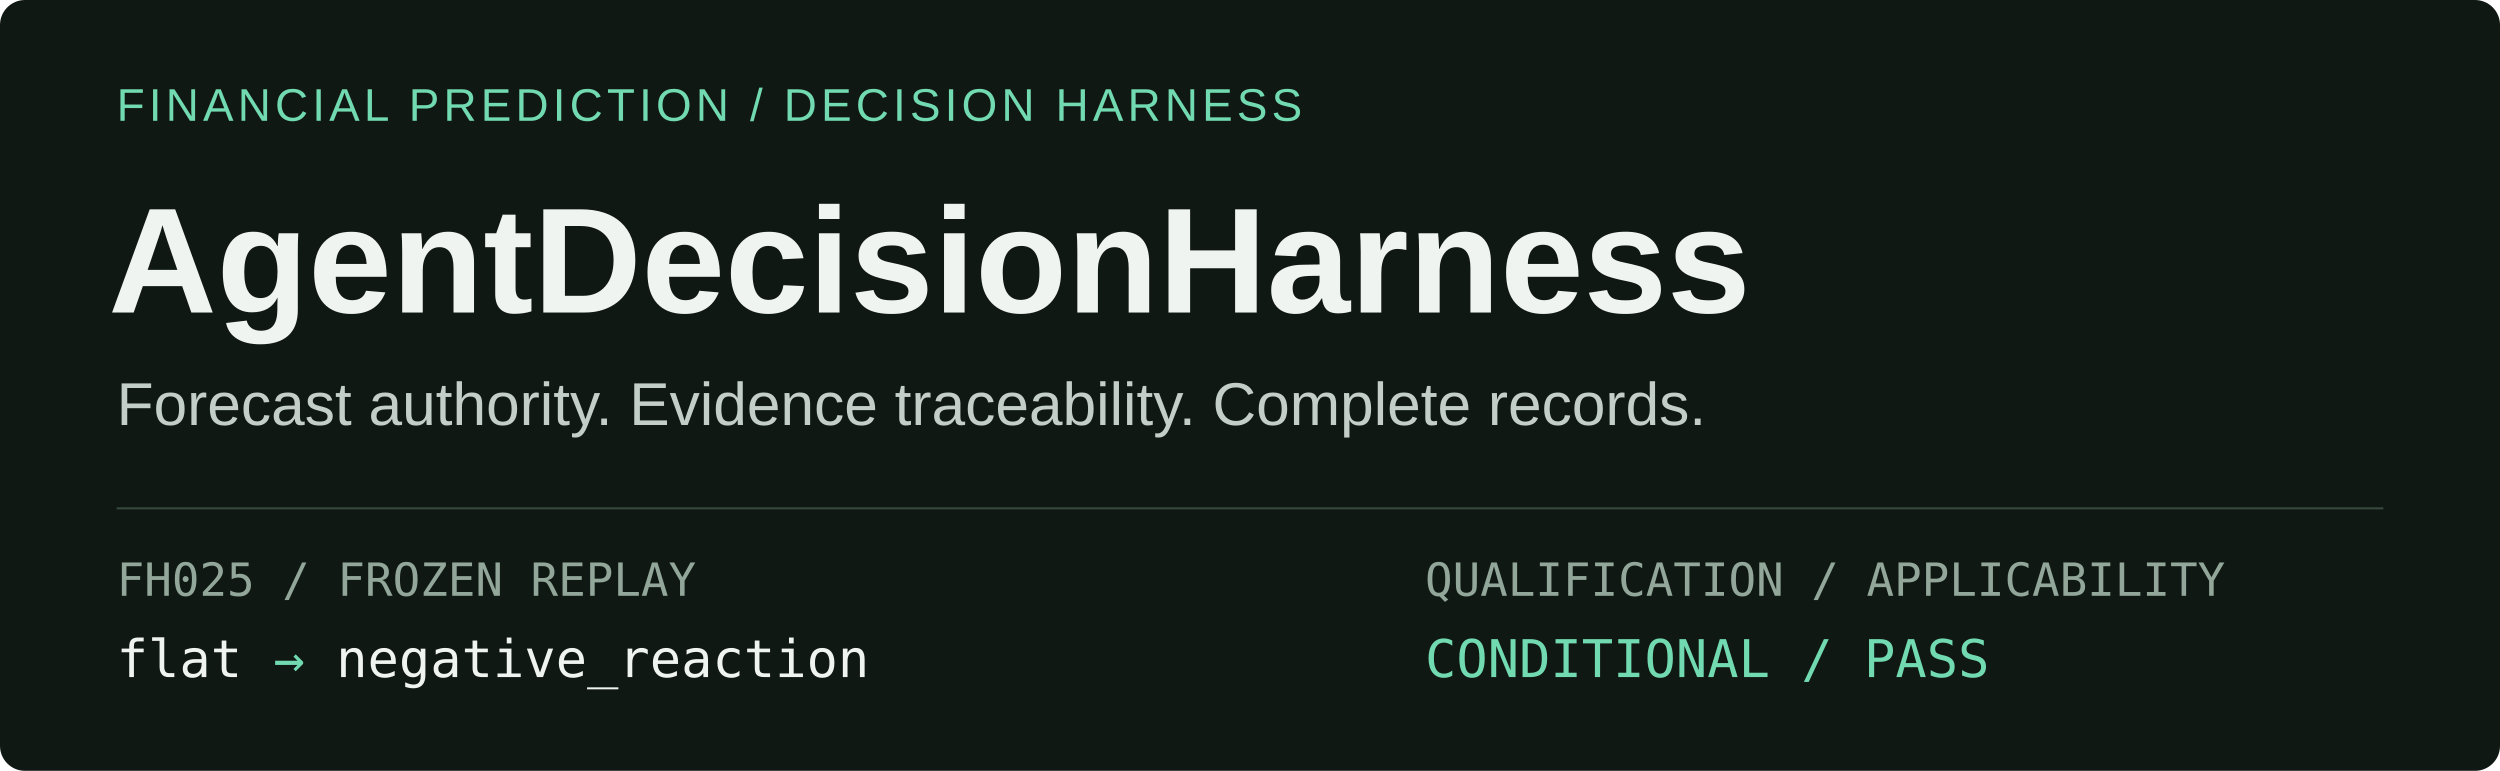
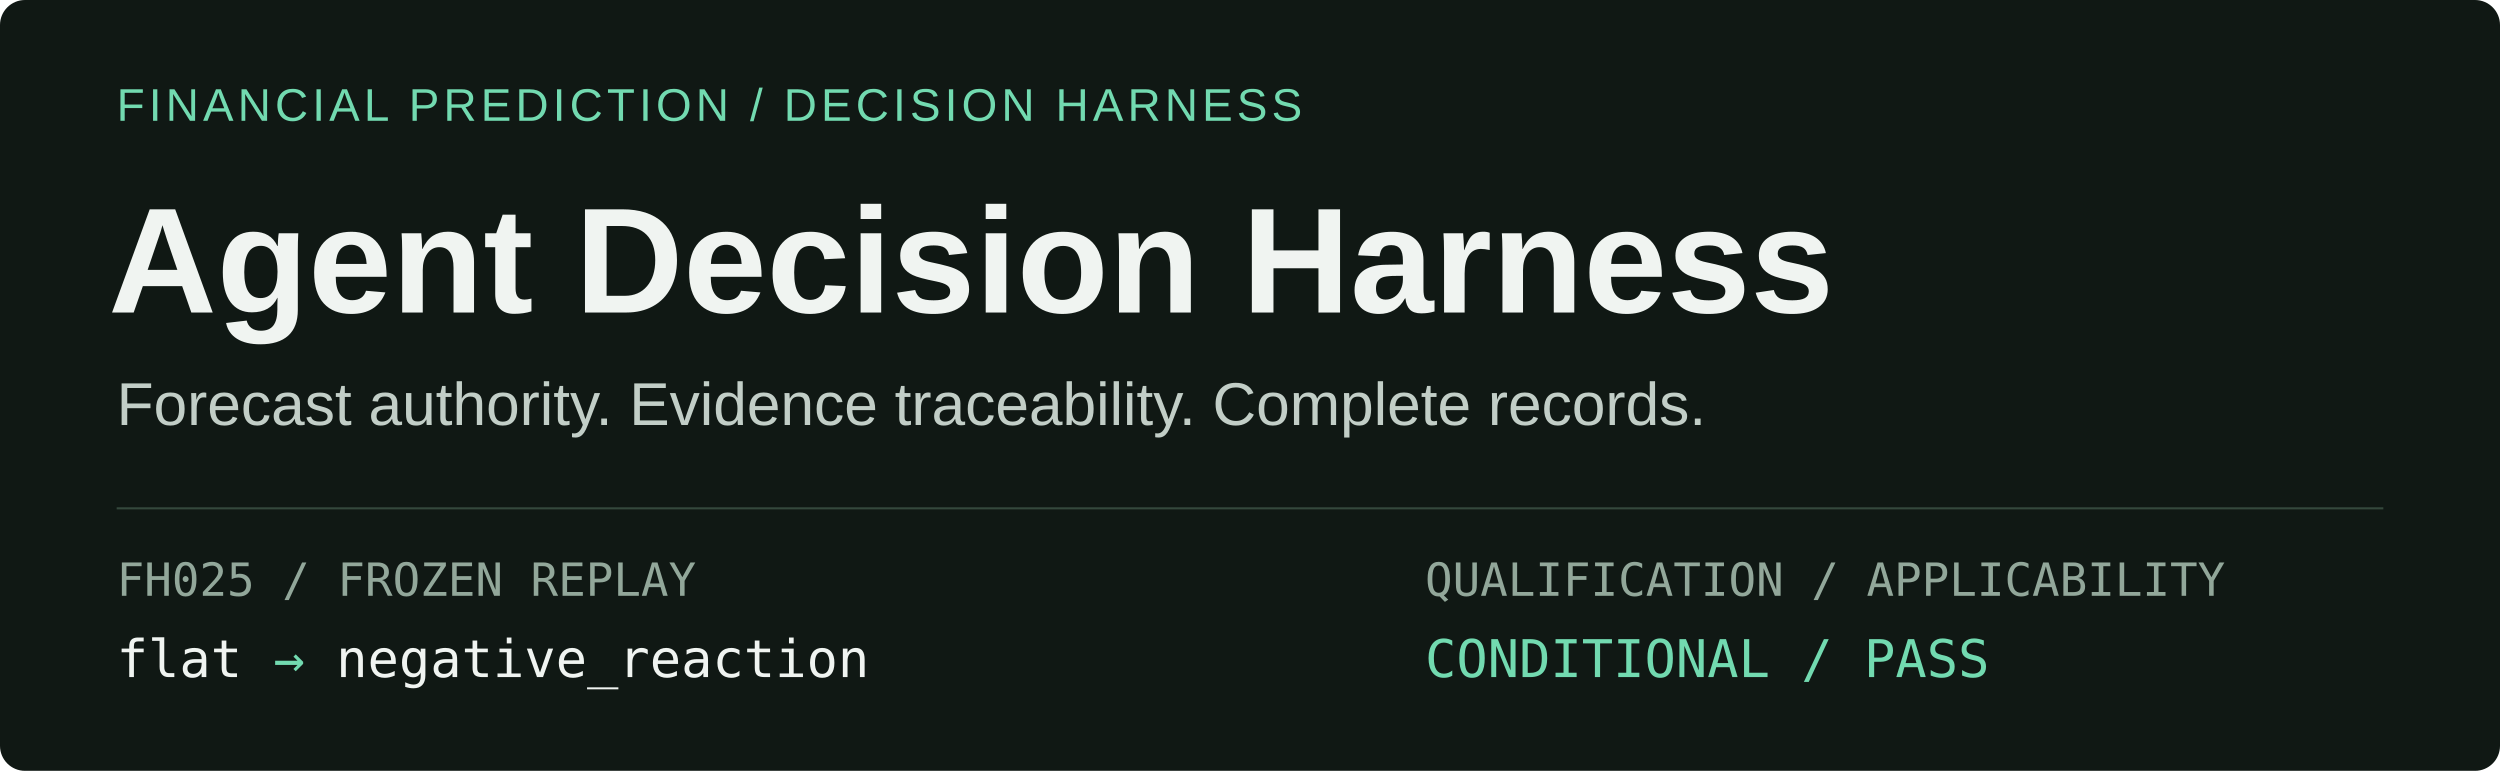
<svg xmlns="http://www.w3.org/2000/svg" width="1200" height="370" viewBox="0 0 1200 370" role="img" aria-labelledby="title desc">
  <rect width="1200" height="370" rx="12" fill="#101814" />
  <g font-family="Segoe UI,Arial,sans-serif">
    <text x="56" y="58" font-size="22" fill="#72dab0" letter-spacing="2">FINANCIAL PREDICTION / DECISION HARNESS</text>
-     <text x="52" y="150" font-size="72" font-weight="700" fill="#f0f4f1">AgentDecisionHarness</text>
+     <text x="52" y="150" font-size="72" font-weight="700" fill="#f0f4f1">Agent Decision Harness</text>
    <text x="56" y="204" font-size="29" fill="#c2cec7">Forecast authority. Evidence traceability. Complete records.</text>
  </g>
  <path d="M56 244H1144" stroke="#34483c" stroke-width="1" />
  <g font-family="Consolas,Menlo,monospace">
    <text x="56" y="286" font-size="22" fill="#92a79a">FH025 / FROZEN REPLAY</text>
    <text x="56" y="325" font-size="25" fill="#f0f4f1">flat <tspan fill="#72dab0">→</tspan> negative_reaction</text>
    <text x="684" y="286" font-size="22" fill="#92a79a">QUALIFICATION / APPLICABILITY</text>
    <text x="684" y="325" font-size="25" fill="#72dab0">CONDITIONAL / PASS</text>
  </g>
</svg>
